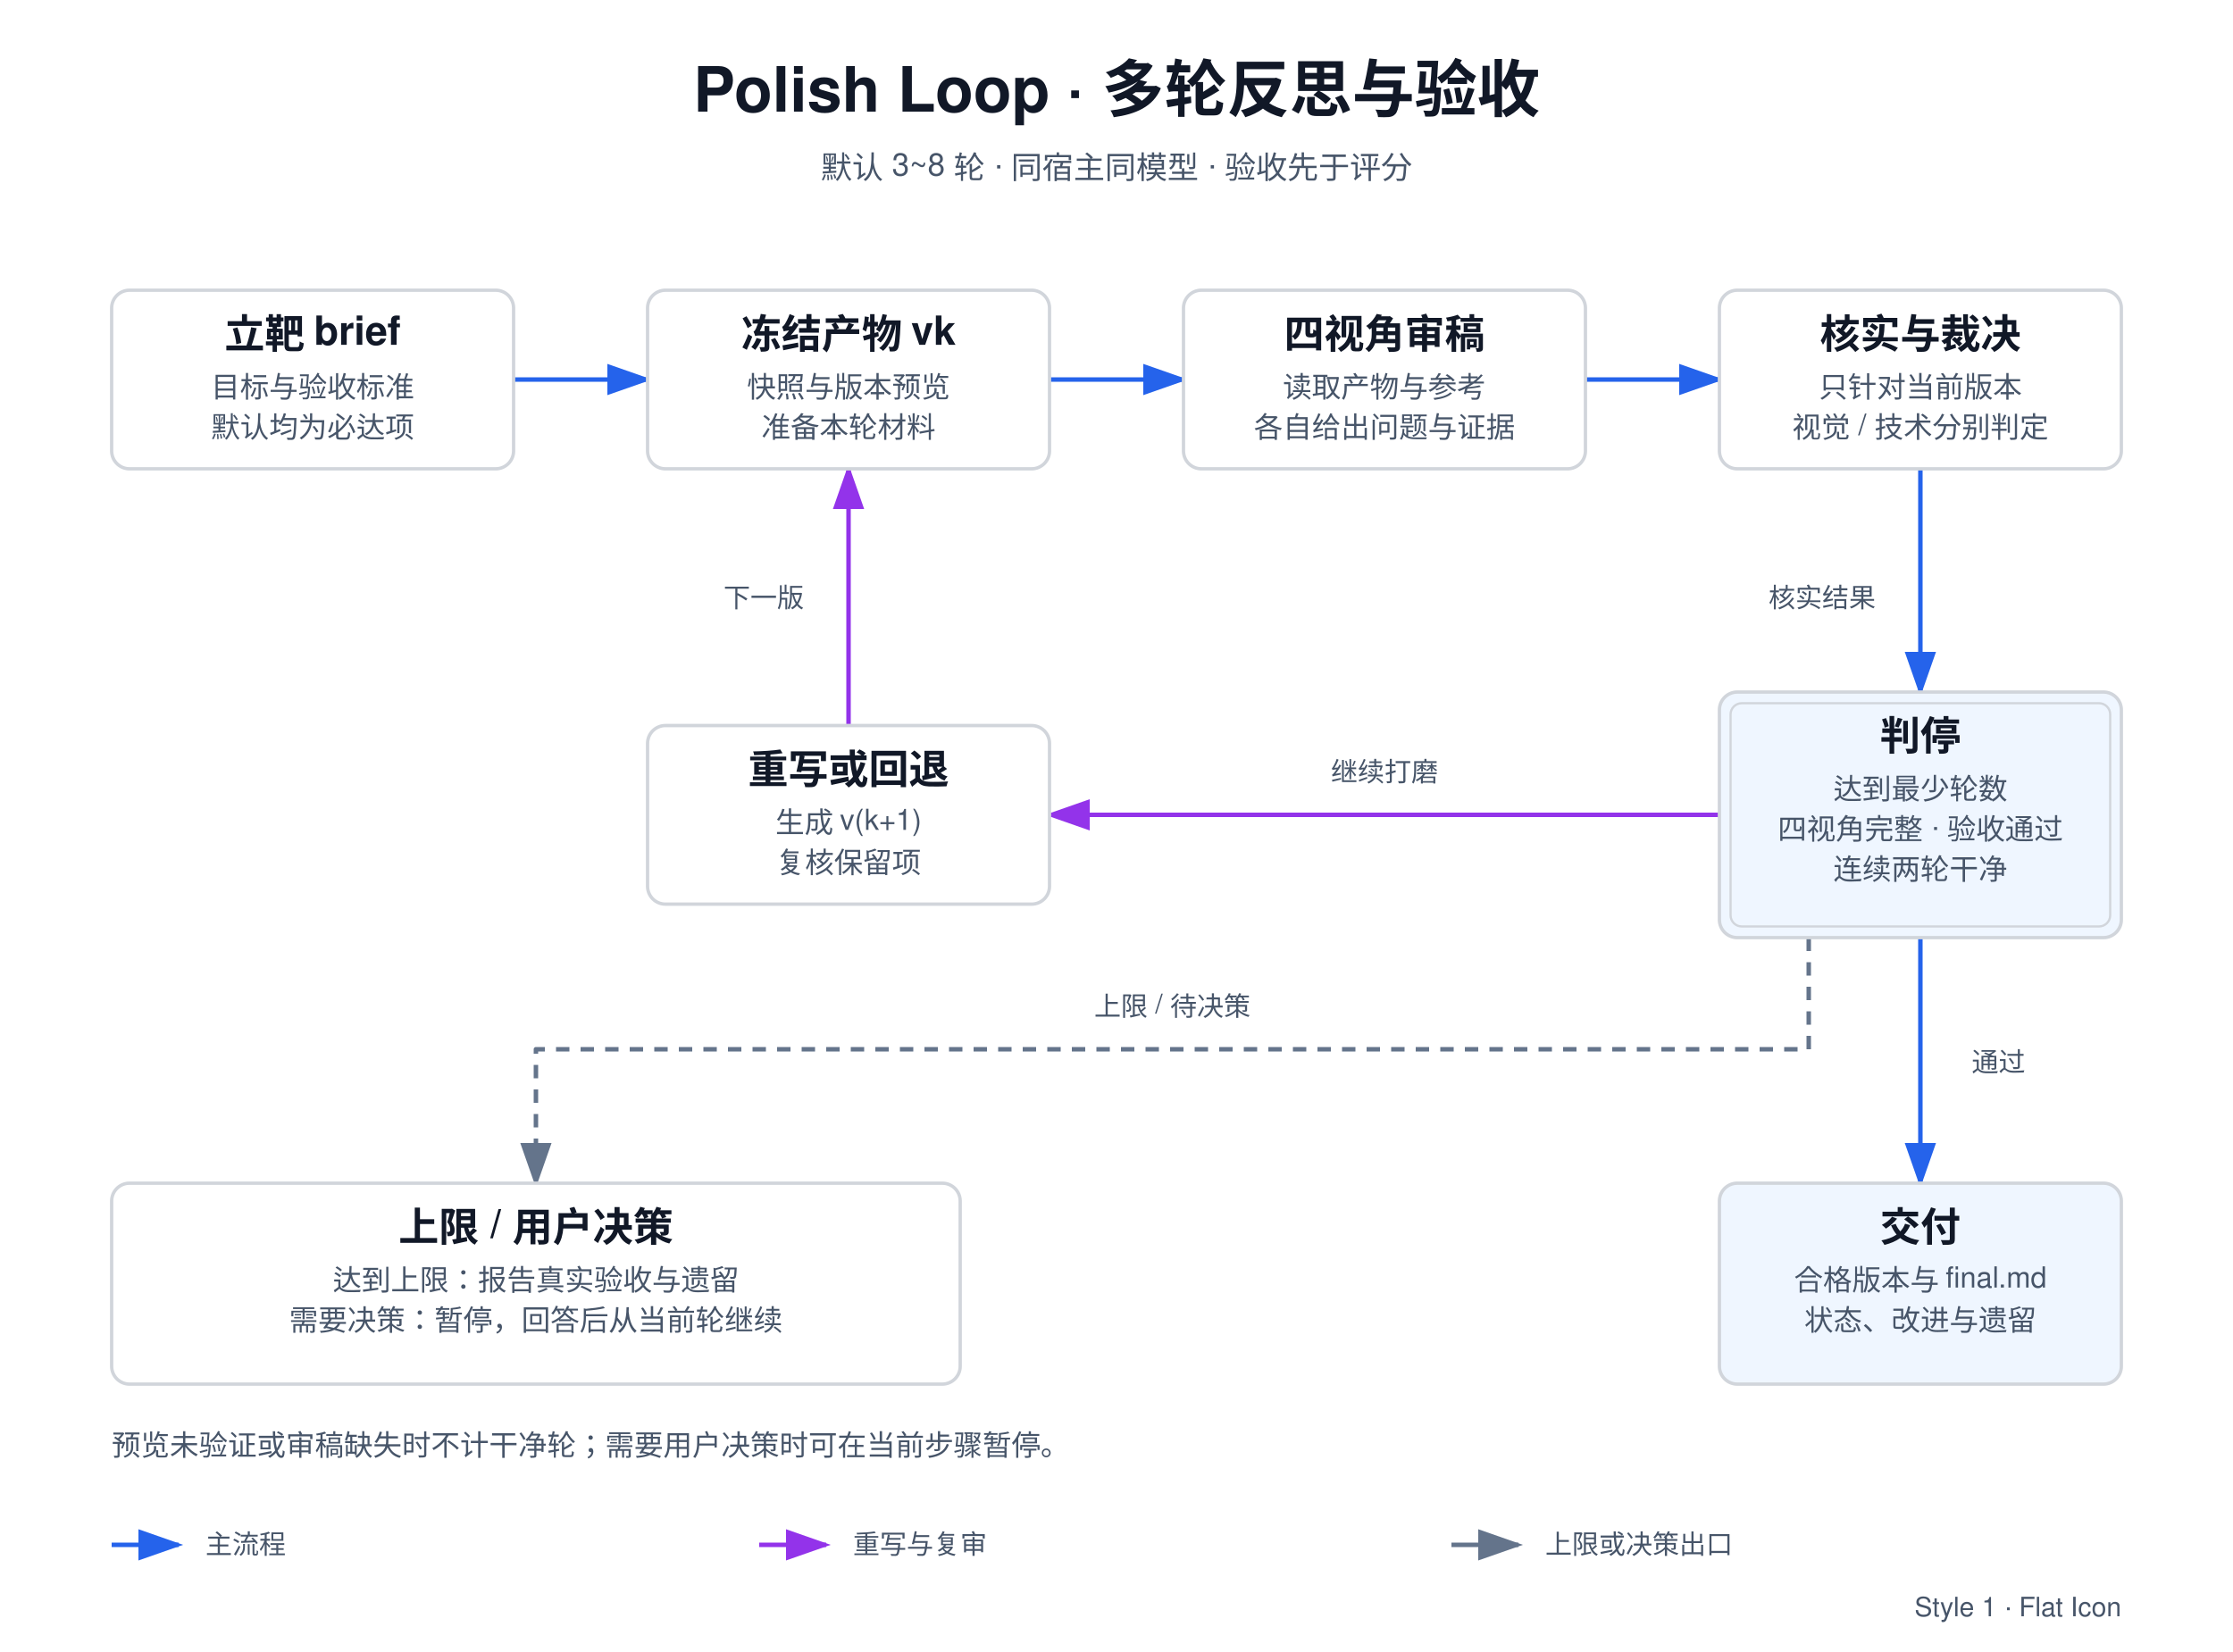
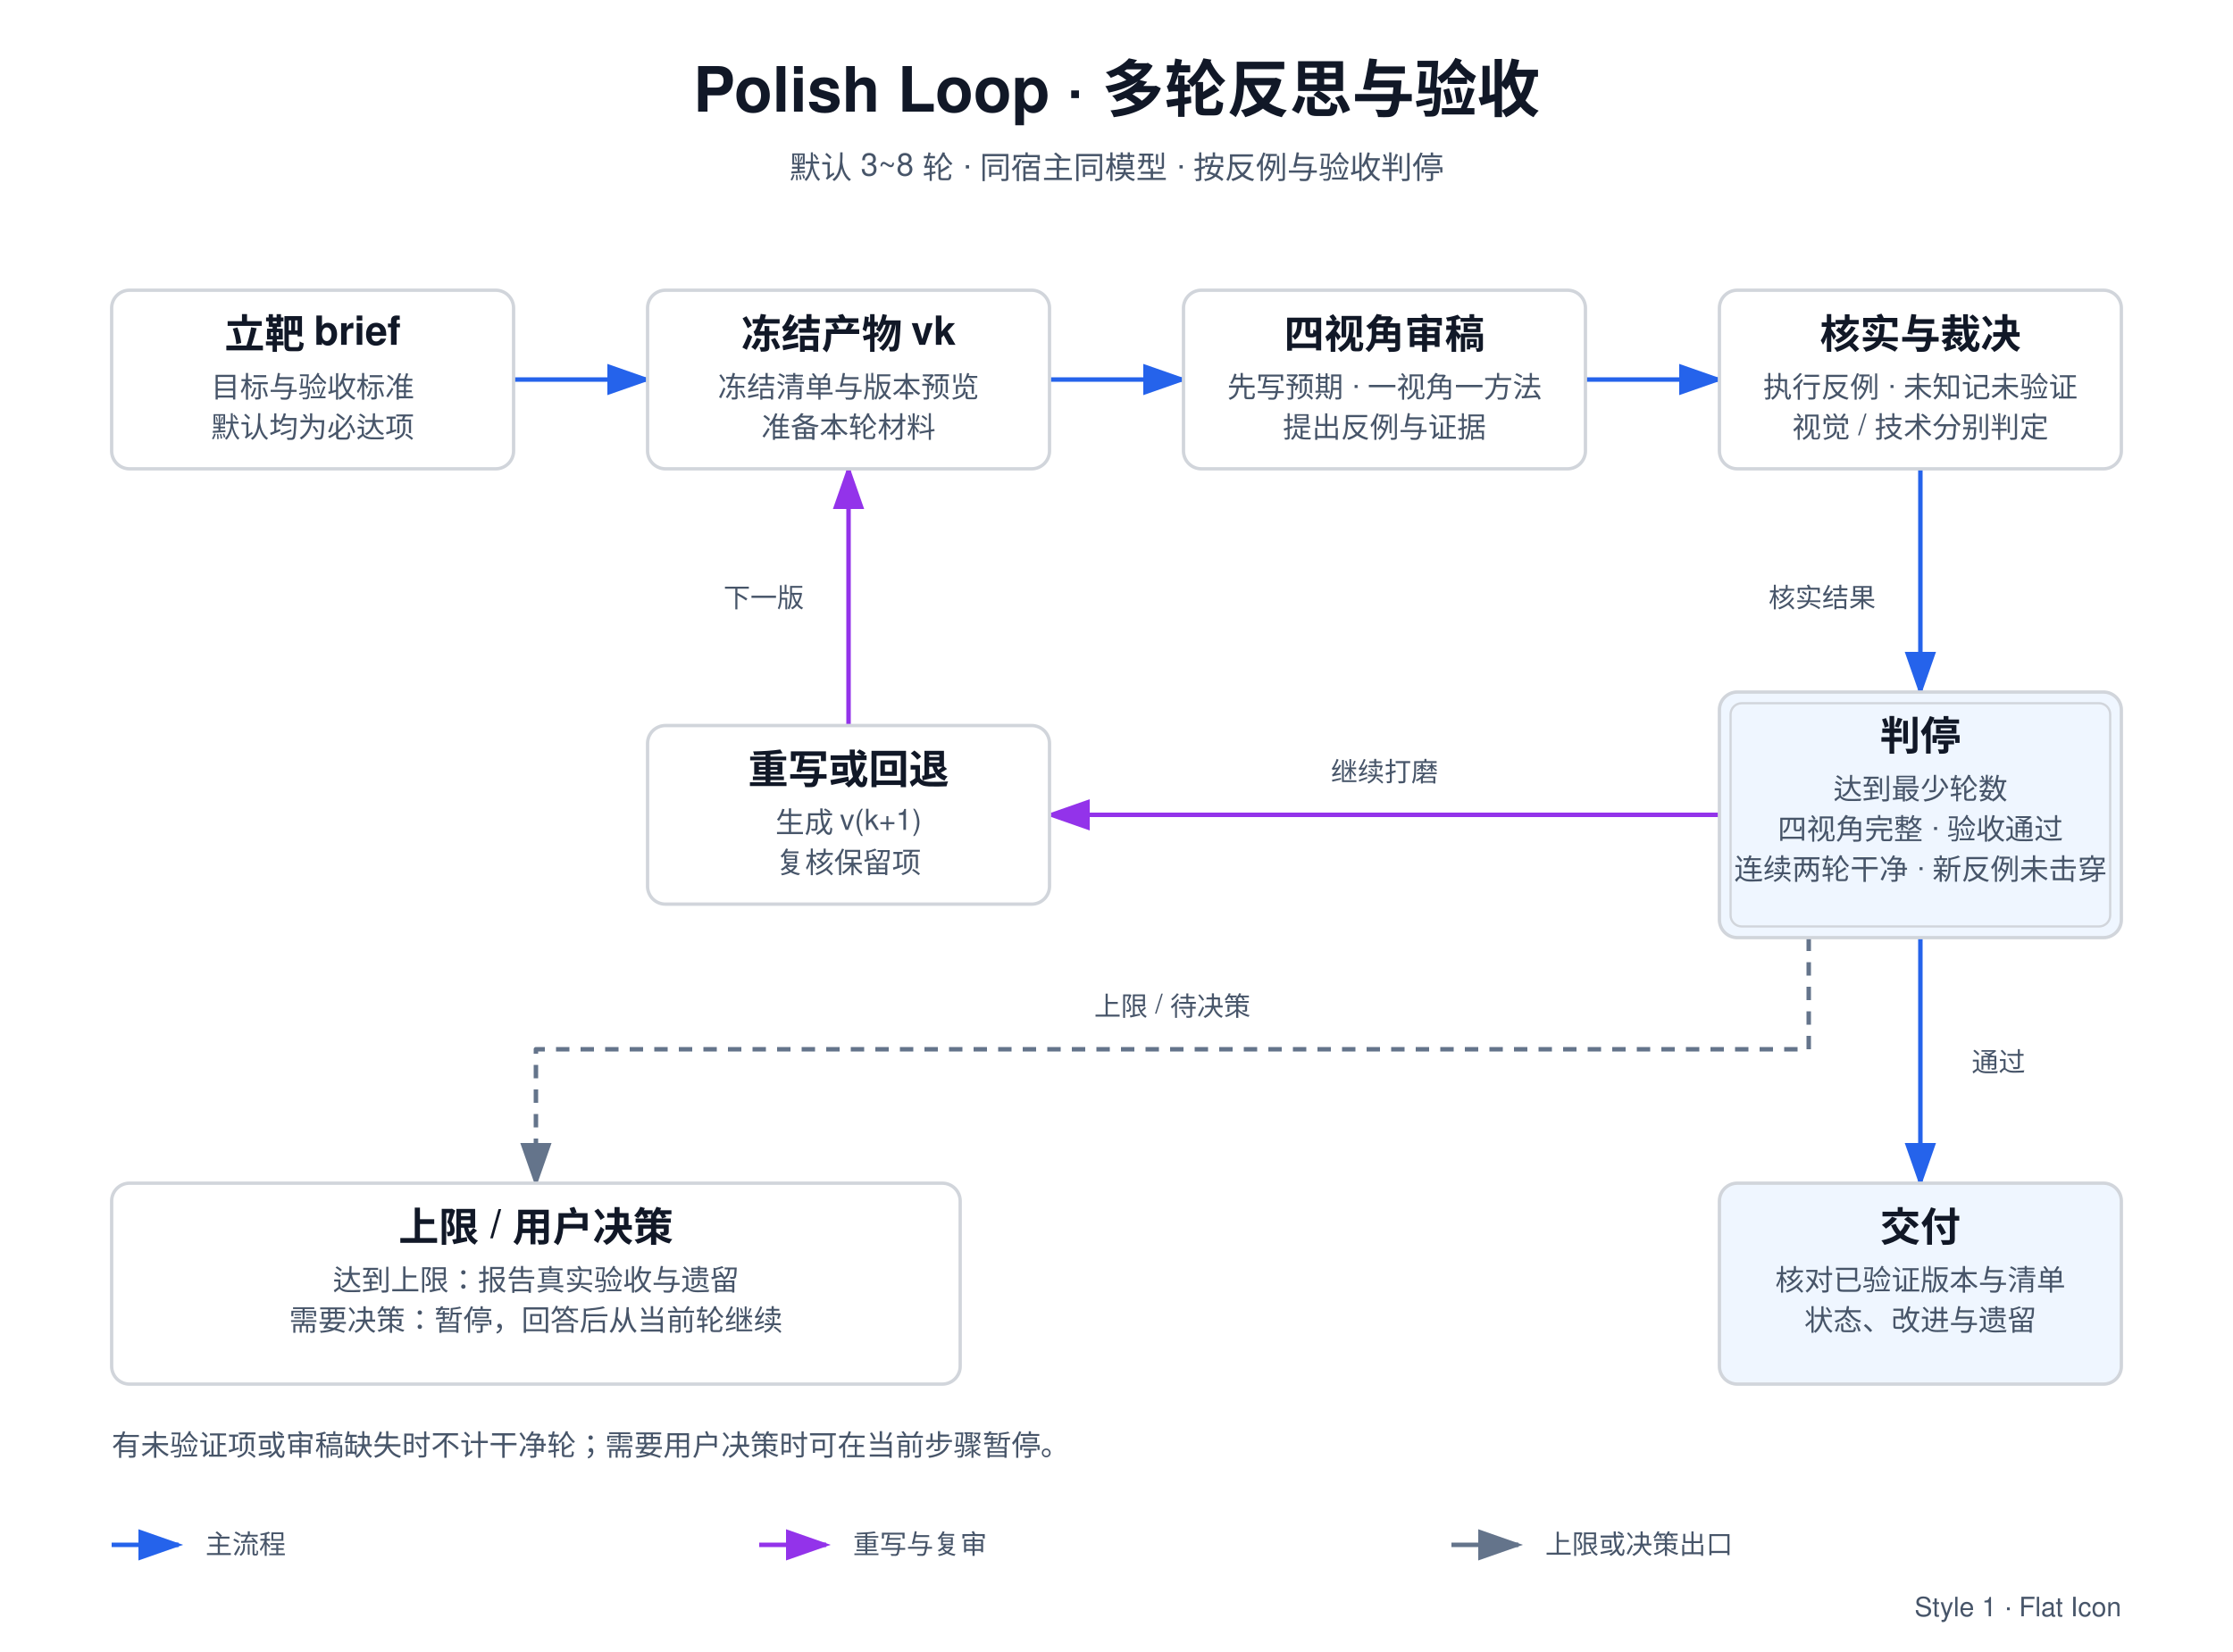
<svg xmlns="http://www.w3.org/2000/svg" width="1000" height="740" viewBox="0 0 1000 740" role="img" aria-labelledby="diagram-title diagram-desc" data-generator="fireworks-tech-graph" data-style-id="1" data-visual-theme="Flat Icon" data-diagram-type="flowchart" data-quality-profile="showcase" data-max-bends-per-edge="2" data-max-total-bends="8" data-min-node-gap="40" data-min-label-clearance="4" data-min-segment-length="16">
  <defs>
    <marker id="arrow-flow" markerWidth="10" markerHeight="7" refX="9" refY="3.5" orient="auto">
      <polygon points="0 0,10 3.5,0 7" fill="#2563eb" />
    </marker>
    <marker id="arrow-feedback" markerWidth="10" markerHeight="7" refX="9" refY="3.5" orient="auto">
      <polygon points="0 0,10 3.5,0 7" fill="#9333ea" />
    </marker>
    <marker id="arrow-exception" markerWidth="10" markerHeight="7" refX="9" refY="3.5" orient="auto">
      <polygon points="0 0,10 3.5,0 7" fill="#64748b" />
    </marker>
    <style>
      text { font-family: 'Helvetica Neue', Helvetica, Arial, 'PingFang SC', 'Microsoft YaHei', 'Microsoft JhengHei', 'SimHei', sans-serif; }
      .title { font-size: 28px; font-weight: 700; fill: #111827; }
      .subtitle { font-size: 14px; fill: #475569; }
      .node-title { font-size: 18px; font-weight: 600; fill: #111827; }
      .node-sub { font-size: 13px; fill: #475569; }
      .label, .legend { font-size: 12px; fill: #475569; }
      .note { font-size: 13px; fill: #475569; }
    </style>
  </defs>
  <rect width="1000" height="740" fill="#ffffff" data-graph-role="background" />
  <text x="500" y="50" text-anchor="middle" class="title">Polish Loop · 多轮反思与验收</text>
-   <text x="500" y="80" text-anchor="middle" class="subtitle">默认 3~8 轮 · 同宿主同模型 · 验收先于评分</text>
+   <text x="500" y="80" text-anchor="middle" class="subtitle">默认 3~8 轮 · 同宿主同模型 · 按反例与验收判停</text>
  <path id="brief-draft" data-graph-role="edge" data-edge-id="brief-draft" data-source="brief" data-target="draft" data-flow="flow" d="M 230,170 L 290,170" fill="none" stroke="#2563eb" stroke-width="2" stroke-linejoin="round" marker-end="url(#arrow-flow)" />
  <path id="draft-critics" data-graph-role="edge" data-edge-id="draft-critics" data-source="draft" data-target="critics" data-flow="flow" d="M 470,170 L 530,170" fill="none" stroke="#2563eb" stroke-width="2" stroke-linejoin="round" marker-end="url(#arrow-flow)" />
  <path id="critics-verdict" data-graph-role="edge" data-edge-id="critics-verdict" data-source="critics" data-target="verdict" data-flow="flow" d="M 710,170 L 770,170" fill="none" stroke="#2563eb" stroke-width="2" stroke-linejoin="round" marker-end="url(#arrow-flow)" />
  <path id="verdict-gate" data-graph-role="edge" data-edge-id="verdict-gate" data-source="verdict" data-target="gate" data-flow="flow" d="M 860,210 L 860,310" fill="none" stroke="#2563eb" stroke-width="2" stroke-linejoin="round" marker-end="url(#arrow-flow)" />
  <path id="gate-rewrite" data-graph-role="edge" data-edge-id="gate-rewrite" data-source="gate" data-target="rewrite" data-flow="feedback" d="M 770,365 L 470,365" fill="none" stroke="#9333ea" stroke-width="2" stroke-linejoin="round" marker-end="url(#arrow-feedback)" />
  <path id="rewrite-draft" data-graph-role="edge" data-edge-id="rewrite-draft" data-source="rewrite" data-target="draft" data-flow="feedback" d="M 380,325 L 380,210" fill="none" stroke="#9333ea" stroke-width="2" stroke-linejoin="round" marker-end="url(#arrow-feedback)" />
  <path id="gate-delivery" data-graph-role="edge" data-edge-id="gate-delivery" data-source="gate" data-target="delivery" data-flow="flow" d="M 860,420 L 860,530" fill="none" stroke="#2563eb" stroke-width="2" stroke-linejoin="round" marker-end="url(#arrow-flow)" />
  <path id="gate-exception" data-graph-role="edge" data-edge-id="gate-exception" data-source="gate" data-target="exception" data-flow="exception" d="M 810,420 L 810,470 L 240,470 L 240,530" fill="none" stroke="#64748b" stroke-width="2" stroke-linejoin="round" marker-end="url(#arrow-exception)" stroke-dasharray="6 5" />
  <g id="node-brief" data-graph-role="node" data-node-id="brief" data-graph-bounds="50,130,230,210">
    <rect x="50" y="130" width="180" height="80" rx="8" fill="#ffffff" stroke="#d1d5db" stroke-width="1.5" />
    <text x="140.0" y="156" text-anchor="middle" class="node-title">立靶 brief</text>
    <text x="140.0" y="178" text-anchor="middle" class="node-sub">目标与验收标准</text>
    <text x="140.0" y="196" text-anchor="middle" class="node-sub">默认均为必达项</text>
  </g>
  <g id="node-draft" data-graph-role="node" data-node-id="draft" data-graph-bounds="290,130,470,210">
    <rect x="290" y="130" width="180" height="80" rx="8" fill="#ffffff" stroke="#d1d5db" stroke-width="1.5" />
    <text x="380.0" y="156" text-anchor="middle" class="node-title">冻结产物 vk</text>
-     <text x="380.0" y="178" text-anchor="middle" class="node-sub">快照与版本预览</text>
+     <text x="380.0" y="178" text-anchor="middle" class="node-sub">冻结清单与版本预览</text>
    <text x="380.0" y="196" text-anchor="middle" class="node-sub">准备本轮材料</text>
  </g>
  <g id="node-critics" data-graph-role="node" data-node-id="critics" data-graph-bounds="530,130,710,210">
    <rect x="530" y="130" width="180" height="80" rx="8" fill="#ffffff" stroke="#d1d5db" stroke-width="1.5" />
    <text x="620.0" y="156" text-anchor="middle" class="node-title">四视角审稿</text>
-     <text x="620.0" y="178" text-anchor="middle" class="node-sub">读取产物与参考</text>
-     <text x="620.0" y="196" text-anchor="middle" class="node-sub">各自给出问题与证据</text>
+     <text x="620.0" y="178" text-anchor="middle" class="node-sub">先写预期 · 一视角一方法</text>
+     <text x="620.0" y="196" text-anchor="middle" class="node-sub">提出反例与证据</text>
  </g>
  <g id="node-verdict" data-graph-role="node" data-node-id="verdict" data-graph-bounds="770,130,950,210">
    <rect x="770" y="130" width="180" height="80" rx="8" fill="#ffffff" stroke="#d1d5db" stroke-width="1.5" />
    <text x="860.0" y="156" text-anchor="middle" class="node-title">核实与裁决</text>
-     <text x="860.0" y="178" text-anchor="middle" class="node-sub">只针对当前版本</text>
+     <text x="860.0" y="178" text-anchor="middle" class="node-sub">执行反例 · 未知记未验证</text>
    <text x="860.0" y="196" text-anchor="middle" class="node-sub">视觉 / 技术分别判定</text>
  </g>
  <g id="node-rewrite" data-graph-role="node" data-node-id="rewrite" data-graph-bounds="290,325,470,405">
    <rect x="290" y="325" width="180" height="80" rx="8" fill="#ffffff" stroke="#d1d5db" stroke-width="1.5" />
    <text x="380.0" y="351" text-anchor="middle" class="node-title">重写或回退</text>
    <text x="380.0" y="373" text-anchor="middle" class="node-sub">生成 v(k+1)</text>
    <text x="380.0" y="391" text-anchor="middle" class="node-sub">复核保留项</text>
  </g>
  <g id="node-gate" data-graph-role="node" data-node-id="gate" data-graph-bounds="770,310,950,420">
    <rect x="770" y="310" width="180" height="110" rx="8" fill="#eff6ff" stroke="#d1d5db" stroke-width="1.5" />
    <rect x="775" y="315" width="170" height="100" rx="5" fill="none" stroke="#d1d5db" />
    <text x="860.0" y="336" text-anchor="middle" class="node-title">判停</text>
    <text x="860.0" y="358" text-anchor="middle" class="node-sub">达到最少轮数</text>
    <text x="860.0" y="376" text-anchor="middle" class="node-sub">四视角完整 · 验收通过</text>
-     <text x="860.0" y="394" text-anchor="middle" class="node-sub">连续两轮干净</text>
+     <text x="860.0" y="394" text-anchor="middle" class="node-sub">连续两轮干净 · 新反例未击穿</text>
  </g>
  <g id="node-exception" data-graph-role="node" data-node-id="exception" data-graph-bounds="50,530,430,620">
    <rect x="50" y="530" width="380" height="90" rx="8" fill="#ffffff" stroke="#d1d5db" stroke-width="1.5" />
    <text x="240.0" y="556" text-anchor="middle" class="node-title">上限 / 用户决策</text>
    <text x="240.0" y="578" text-anchor="middle" class="node-sub">达到上限：报告真实验收与遗留</text>
    <text x="240.0" y="596" text-anchor="middle" class="node-sub">需要决策：暂停，回答后从当前轮继续</text>
  </g>
  <g id="node-delivery" data-graph-role="node" data-node-id="delivery" data-graph-bounds="770,530,950,620">
    <rect x="770" y="530" width="180" height="90" rx="8" fill="#eff6ff" stroke="#d1d5db" stroke-width="1.5" />
    <text x="860.0" y="556" text-anchor="middle" class="node-title">交付</text>
-     <text x="860.0" y="578" text-anchor="middle" class="node-sub">合格版本与 final.md</text>
+     <text x="860.0" y="578" text-anchor="middle" class="node-sub">核对已验证版本与清单</text>
    <text x="860.0" y="596" text-anchor="middle" class="node-sub">状态、改进与遗留</text>
  </g>
  <text x="840" y="272" text-anchor="end" class="label">核实结果</text>
  <text x="620" y="350" text-anchor="middle" class="label">继续打磨</text>
  <text x="360" y="272" text-anchor="end" class="label">下一版</text>
  <text x="883" y="480" text-anchor="start" class="label">通过</text>
  <text x="525" y="455" text-anchor="middle" class="label">上限 / 待决策</text>
-   <text x="50" y="652" class="note">预览未验证或审稿缺失时不计干净轮；需要用户决策时可在当前步骤暂停。</text>
+   <text x="50" y="652" class="note">有未验证项或审稿缺失时不计干净轮；需要用户决策时可在当前步骤暂停。</text>
  <line x1="50" y1="692" x2="80" y2="692" stroke="#2563eb" stroke-width="2" marker-end="url(#arrow-flow)" data-graph-role="decoration" />
  <text x="92" y="696" class="legend">主流程</text>
  <line x1="340" y1="692" x2="370" y2="692" stroke="#9333ea" stroke-width="2" marker-end="url(#arrow-feedback)" data-graph-role="decoration" />
  <text x="382" y="696" class="legend">重写与复审</text>
  <line x1="650" y1="692" x2="680" y2="692" stroke="#64748b" stroke-width="2" marker-end="url(#arrow-exception)" data-graph-role="decoration" />
  <text x="692" y="696" class="legend">上限或决策出口</text>
  <text x="950" y="724" text-anchor="end" class="legend">Style 1 · Flat Icon</text>
</svg>
